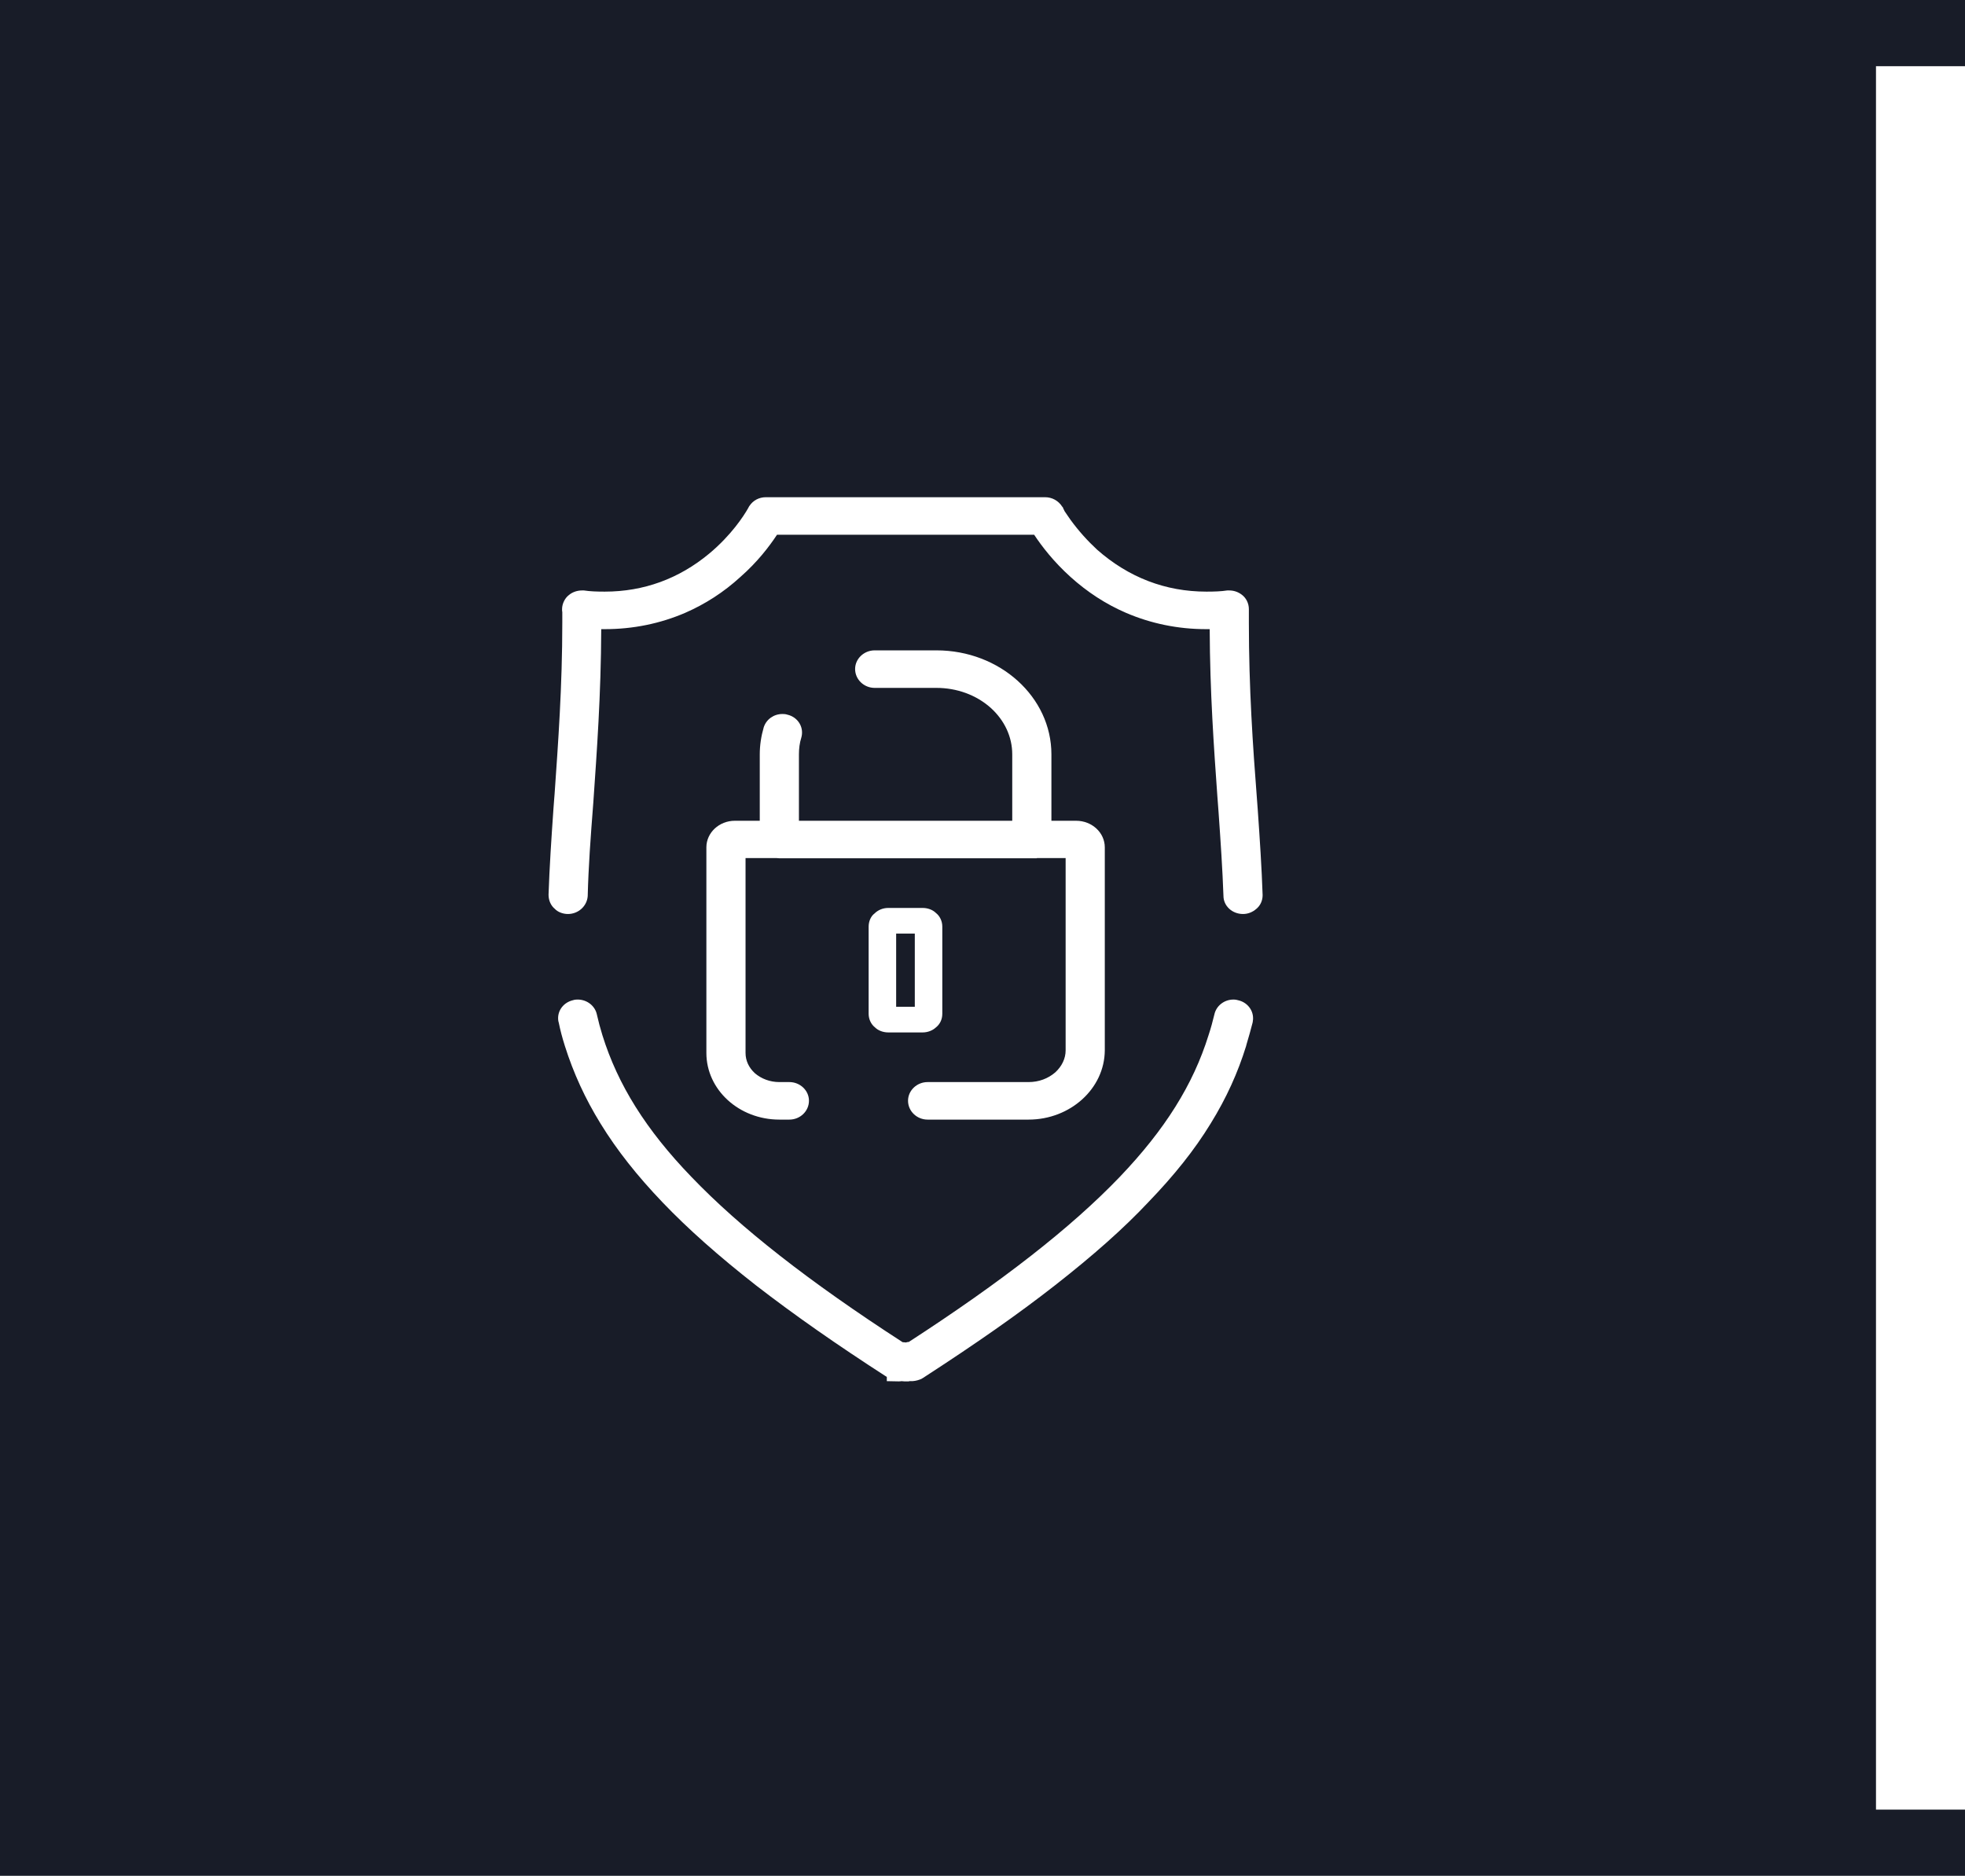
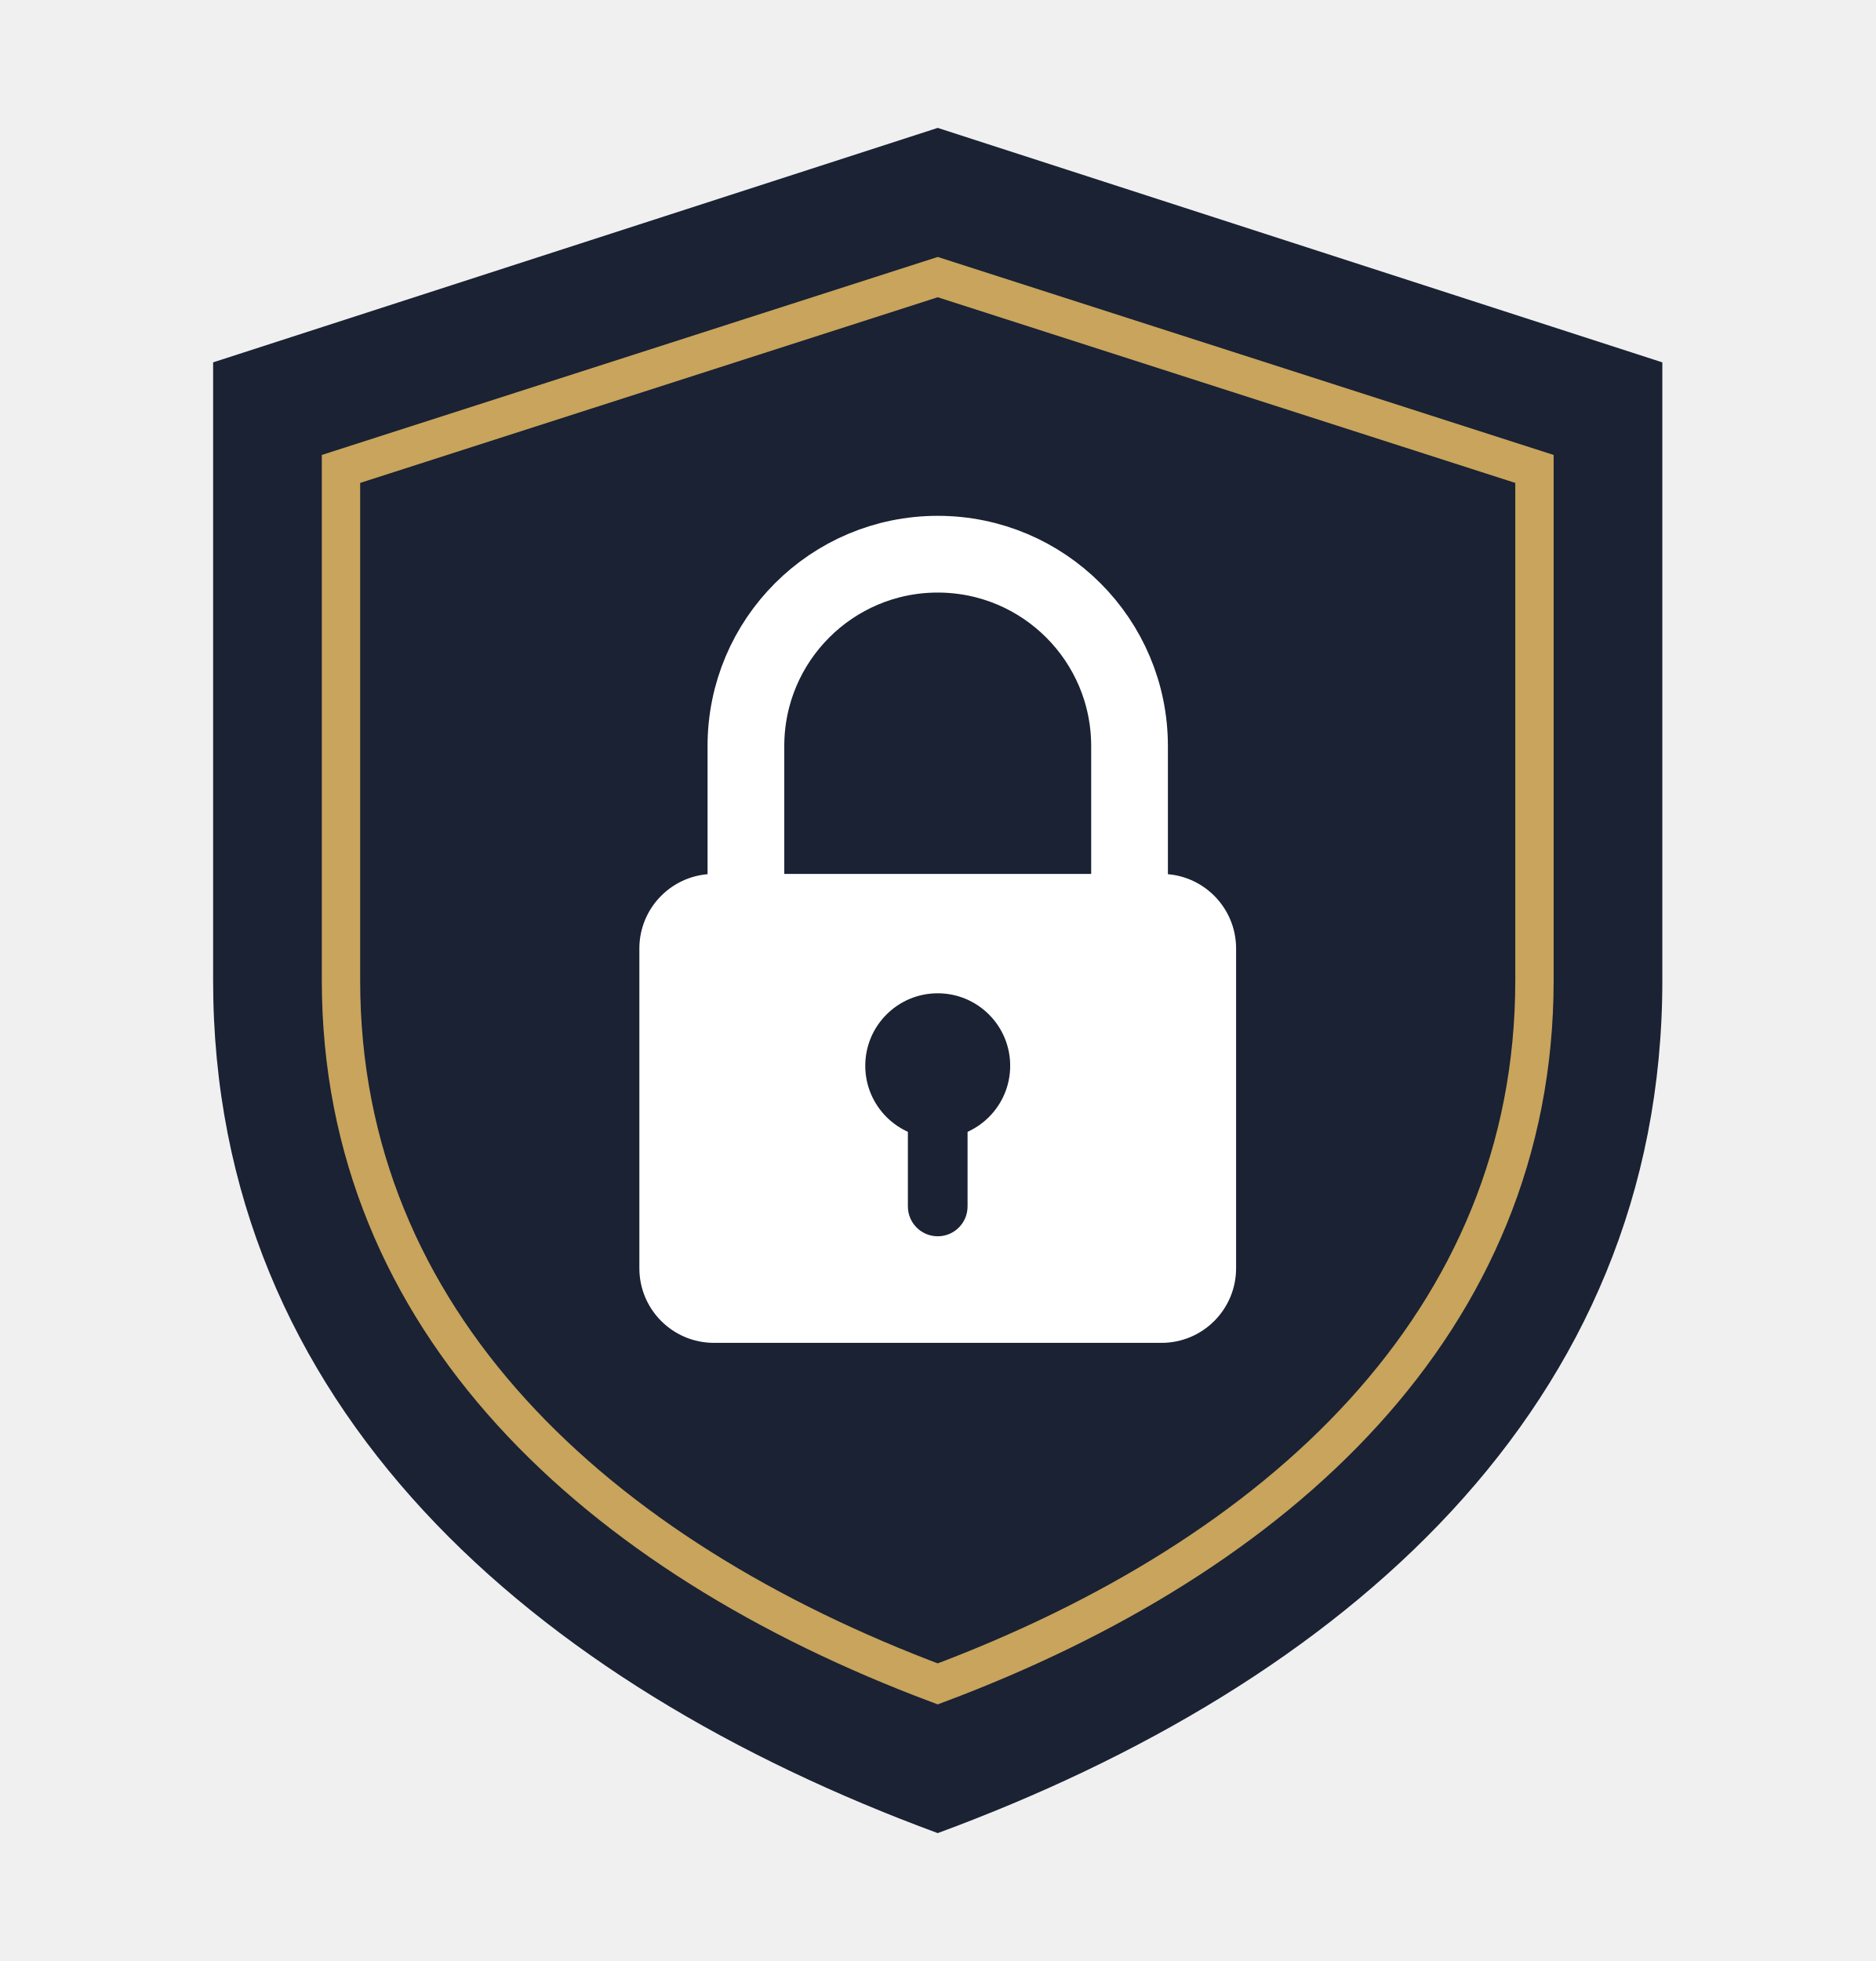
- <svg xmlns="http://www.w3.org/2000/svg" viewBox="0 0 250 238.684" role="img" aria-label="Ironguard Safes">
-   <path fill="#ffffff" d="M0 238.684 L720 238.684 L720 0.009 L0 0.009 Z" />
-   <path fill="#181c28" d="M0 238.675 L720 238.675 L720 0 L0 0 Z M0 0 M238.675 8.424 L711.546 8.424 L711.546 230.252 L238.675 230.252 Z" />
-   <path fill="#181c28" d="M678.278 191.479 L273.921 191.479 L273.921 137.457 L678.278 137.457 Z" />
-   <path fill="#ffffff" d="M428.709 169.689 C428.709 170.811 428.536 171.846 428.134 172.825 C427.788 173.745 427.242 174.579 426.465 175.385 C425.689 176.104 424.797 176.65 423.761 176.995 C422.668 177.398 421.46 177.6 420.166 177.6 C418.641 177.6 417.375 177.369 416.311 176.852 C415.908 176.65 415.563 176.449 415.276 176.19 L415.276 177.197 L411.363 177.197 L411.363 168.711 L415.276 168.711 L415.276 171.012 C415.276 171.501 415.362 171.961 415.506 172.364 C415.621 172.738 415.851 173.055 416.167 173.371 C416.484 173.659 416.915 173.889 417.49 174.061 C418.008 174.234 418.727 174.32 419.648 174.32 C421.46 174.32 422.726 173.975 423.474 173.256 C424.193 172.537 424.567 171.587 424.567 170.379 C424.567 169.373 424.308 168.596 423.733 168.021 C423.157 167.445 422.179 166.956 420.913 166.611 L419.015 166.122 C416.8 165.576 415.045 164.684 413.751 163.476 C412.428 162.239 411.766 160.513 411.766 158.413 C411.766 157.291 411.967 156.342 412.37 155.479 C412.802 154.587 413.377 153.868 414.125 153.235 C414.844 152.631 415.736 152.142 416.771 151.797 C417.749 151.48 418.842 151.337 420.051 151.337 C421.489 151.337 422.64 151.567 423.589 151.998 C423.934 152.171 424.25 152.372 424.538 152.602 L424.538 151.739 L428.421 151.739 L428.421 159.88 L424.538 159.88 L424.538 157.579 C424.538 157.176 424.452 156.745 424.279 156.227 C424.193 155.968 423.991 155.709 423.675 155.45 C423.33 155.191 422.87 154.961 422.323 154.817 C421.719 154.673 420.971 154.587 420.051 154.587 C418.67 154.587 417.606 154.903 416.944 155.479 C416.282 156.112 415.966 156.86 415.966 157.866 C415.966 158.931 416.225 159.679 416.8 160.254 C417.462 160.858 418.526 161.376 419.907 161.75 L421.661 162.21 C423.905 162.785 425.602 163.648 426.782 164.856 C428.076 166.065 428.709 167.704 428.709 169.689" />
-   <path fill="#ffffff" d="M443.668 166.294 L446.861 156.916 L449.996 166.294 Z M457.36 174.147 L449.766 152.228 L449.594 151.739 L445.279 151.739 L445.106 152.228 L437.483 174.147 L435.47 174.147 L435.47 177.196 L443.841 177.196 L443.841 174.147 L441.05 174.147 L442.69 169.372 L451.003 169.372 L452.643 174.147 L449.824 174.147 L449.824 177.196 L459.374 177.196 L459.374 174.147 Z" />
-   <path fill="#ffffff" d="M468.023 151.739 L467.304 151.739 L467.304 152.458 L467.304 154.04 L467.304 154.759 L468.023 154.759 L469.864 154.759 L469.864 174.147 L468.023 174.147 L467.304 174.147 L467.304 174.866 L467.304 176.477 L467.304 177.196 L468.023 177.196 L476.825 177.196 L477.544 177.196 L477.544 176.477 L477.544 174.866 L477.544 174.147 L476.825 174.147 L474.265 174.147 L474.265 166.179 L479.644 166.179 L479.644 167.502 L479.644 168.222 L480.363 168.222 L482.434 168.222 L483.153 168.222 L483.153 167.502 L483.153 161.749 L483.153 161.03 L482.434 161.03 L480.363 161.03 L479.644 161.03 L479.644 161.749 L479.644 163.073 L474.265 163.073 L474.265 154.874 L482.578 154.874 L482.578 156.917 L482.578 157.636 L483.297 157.636 L485.771 157.636 L486.49 157.636 L486.49 156.917 L486.49 152.458 L486.49 151.739 L485.771 151.739 Z" />
-   <path fill="#ffffff" d="M511.481 170.581 L510.762 170.581 L510.762 171.299 L510.762 174.061 L502.103 174.061 L502.103 165.661 L507.483 165.661 L507.483 166.984 L507.483 167.704 L508.202 167.704 L510.272 167.704 L510.992 167.704 L510.992 166.984 L510.992 161.231 L510.992 160.512 L510.272 160.512 L508.202 160.512 L507.483 160.512 L507.483 161.231 L507.483 162.555 L502.103 162.555 L502.103 154.875 L510.387 154.875 L510.387 156.916 L510.387 157.637 L511.106 157.637 L513.61 157.637 L514.328 157.637 L514.328 156.916 L514.328 152.459 L514.328 151.739 L513.61 151.739 L495.861 151.739 L495.142 151.739 L495.142 152.459 L495.142 154.041 L495.142 154.76 L495.861 154.76 L497.731 154.76 L497.731 174.148 L495.861 174.148 L495.142 174.148 L495.142 174.867 L495.142 176.477 L495.142 177.197 L495.861 177.197 L513.955 177.197 L514.673 177.197 L514.673 176.477 L514.673 171.299 L514.673 170.581 L513.955 170.581 Z" />
-   <path fill="#ffffff" d="M538.95 164.859 C537.757 163.667 536.07 162.796 533.797 162.204 L532.075 161.745 C530.667 161.387 529.623 160.885 528.964 160.253 C528.381 159.669 528.092 158.885 528.092 157.866 C528.092 156.864 528.403 156.108 529.071 155.488 C529.716 154.89 530.762 154.587 532.177 154.587 C533.093 154.587 533.833 154.664 534.44 154.823 C534.991 154.966 535.458 155.18 535.789 155.44 C536.123 155.686 536.328 155.947 536.451 156.278 C536.576 156.63 536.636 157.048 536.636 157.579 L536.636 159.161 L536.636 159.88 L537.355 159.88 L539.858 159.88 L540.577 159.88 L540.577 159.161 L540.577 152.458 L540.577 151.739 L539.858 151.739 L537.355 151.739 L536.636 151.739 L536.636 152.458 L536.636 152.578 C536.361 152.365 536.054 152.177 535.711 152.012 C534.783 151.564 533.594 151.337 532.177 151.337 C530.978 151.337 529.87 151.493 528.885 151.801 C527.851 152.156 526.972 152.634 526.254 153.227 C525.494 153.855 524.923 154.595 524.506 155.492 C524.097 156.412 523.893 157.391 523.893 158.413 C523.893 160.495 524.556 162.197 525.865 163.473 C527.158 164.672 528.927 165.561 531.135 166.128 L533.033 166.617 C534.325 166.953 535.289 167.432 535.897 168.04 C536.422 168.588 536.693 169.379 536.693 170.379 C536.693 171.603 536.325 172.568 535.598 173.248 C534.86 173.962 533.576 174.32 531.774 174.32 C530.863 174.32 530.171 174.239 529.596 174.064 C529.049 173.897 528.623 173.668 528.294 173.362 C527.975 173.066 527.755 172.736 527.62 172.355 C527.477 171.951 527.402 171.487 527.402 171.012 L527.402 169.43 L527.402 168.711 L526.683 168.711 L524.209 168.711 L523.49 168.711 L523.49 169.43 L523.49 176.478 L523.49 177.197 L524.209 177.197 L526.683 177.197 L527.402 177.197 L527.402 176.478 L527.402 176.194 C527.703 176.44 528.044 176.662 528.424 176.858 C529.496 177.361 530.753 177.599 532.292 177.599 C533.578 177.599 534.748 177.407 535.868 177.012 C536.954 176.629 537.873 176.082 538.6 175.386 C539.348 174.639 539.89 173.805 540.269 172.825 C540.65 171.84 540.836 170.815 540.836 169.689 C540.836 167.703 540.201 166.078 538.95 164.859" />
-   <path fill="#181c28" d="M278.274 110.868 L278.274 107.558 L283.64 107.558 L283.64 64.118 L278.274 64.118 L278.274 60.827 L295.196 60.827 L295.196 64.118 L289.81 64.118 L289.81 107.558 L295.196 107.558 L295.196 110.868 Z" />
-   <path fill="#181c28" d="M311.014 84.352 L311.014 64.331 L322.285 64.331 C324.865 64.331 326.852 65.162 328.247 66.793 C329.611 68.395 330.323 70.382 330.323 72.725 L330.323 76.017 C330.323 78.362 329.611 80.349 328.247 81.95 C326.852 83.552 324.865 84.352 322.285 84.352 Z M341.86 107.546 C340.081 107.546 338.598 107.16 337.411 106.331 C336.225 105.529 335.157 104.254 334.179 102.534 L325.785 86.992 C329.433 86.339 332.191 84.856 334.06 82.572 C335.958 80.319 336.907 77.471 336.907 74.09 C336.907 69.701 335.691 66.379 333.2 64.153 C330.768 61.929 327.297 60.831 322.848 60.831 L299.476 60.831 L299.476 64.124 L304.874 64.124 L304.874 107.546 L299.476 107.546 L299.476 110.868 L316.412 110.868 L316.412 107.546 L311.014 107.546 L311.014 87.852 L319.497 87.852 L328.365 104.403 C328.958 105.47 329.522 106.389 330.056 107.19 C330.619 108.022 331.242 108.673 331.954 109.207 C332.666 109.742 333.496 110.156 334.416 110.423 C335.365 110.72 336.522 110.868 337.916 110.868 L342.483 110.868 L342.483 107.546 Z" />
-   <path fill="#181c28" d="M380.27 89.928 C380.27 92.568 379.944 94.97 379.262 97.165 C378.609 99.36 377.63 101.258 376.325 102.89 C375.05 104.462 373.448 105.707 371.55 106.597 C369.681 107.487 367.516 107.932 365.084 107.932 C362.622 107.932 360.487 107.487 358.588 106.597 C356.69 105.707 355.118 104.462 353.813 102.89 C352.538 101.258 351.559 99.36 350.877 97.165 C350.224 94.97 349.868 92.568 349.868 89.928 L349.868 81.771 C349.868 79.132 350.224 76.7 350.877 74.505 C351.559 72.31 352.538 70.412 353.813 68.81 C355.118 67.238 356.69 65.992 358.588 65.102 C360.487 64.213 362.622 63.768 365.084 63.768 C367.516 63.768 369.681 64.213 371.55 65.102 C373.448 65.992 375.05 67.238 376.325 68.81 C377.63 70.412 378.609 72.31 379.262 74.505 C379.944 76.7 380.27 79.132 380.27 81.771 Z M385.579 75.069 C384.511 71.865 383.028 69.166 381.101 66.912 C379.173 64.658 376.829 62.968 374.101 61.781 C371.402 60.565 368.376 59.971 365.084 59.971 C361.792 59.971 358.766 60.565 356.038 61.781 C353.309 62.968 350.995 64.658 349.067 66.912 C347.11 69.166 345.627 71.865 344.559 75.069 C343.521 78.242 343.017 81.831 343.017 85.835 C343.017 89.869 343.521 93.458 344.559 96.631 C345.627 99.805 347.11 102.534 349.067 104.788 C350.995 107.012 353.309 108.733 356.038 109.919 C358.766 111.135 361.792 111.728 365.084 111.728 C368.376 111.728 371.402 111.135 374.101 109.919 C376.829 108.733 379.173 107.012 381.101 104.788 C383.028 102.534 384.511 99.805 385.579 96.631 C386.617 93.458 387.151 89.869 387.151 85.835 C387.151 81.831 386.617 78.242 385.579 75.069" />
-   <path fill="#181c28" d="M391.105 110.868 L391.105 107.558 L396.471 107.558 L396.471 64.118 L391.105 64.118 L391.105 60.827 L403.209 60.827 L430.099 100.977 L430.374 100.977 L430.374 64.118 L425.007 64.118 L425.007 60.827 L439.696 60.827 L439.696 64.118 L434.33 64.118 L434.33 110.868 L429.512 110.868 L400.702 67.78 L400.408 67.78 L400.408 107.558 L405.794 107.558 L405.794 110.868 Z" />
-   <path fill="#181c28" d="M463.786 111.729 L463.786 111.729 C460.626 111.729 457.767 111.128 455.209 109.927 C452.662 108.739 450.481 107.029 448.666 104.796 C446.851 102.576 445.442 99.867 444.436 96.668 C443.43 93.469 442.928 89.859 442.928 85.837 C442.928 81.685 443.43 77.996 444.436 74.771 C445.442 71.546 446.871 68.837 448.726 66.643 C450.592 64.437 452.851 62.772 455.501 61.649 C458.152 60.526 461.13 59.965 464.433 59.965 C468.298 59.965 471.281 60.507 473.383 61.59 C475.486 62.661 476.823 63.934 477.399 65.41 L477.77 65.41 L477.77 60.827 L482.921 60.827 L482.921 75.457 L477.77 75.457 L477.77 71.932 C477.77 69.255 476.647 67.225 474.401 65.84 C472.155 64.456 469.094 63.764 465.216 63.764 C462.591 63.764 460.313 64.182 458.38 65.018 C456.435 65.854 454.829 67.035 453.562 68.563 C452.296 70.091 451.356 71.918 450.743 74.047 C450.115 76.175 449.803 78.558 449.803 81.195 L449.803 90.361 C449.803 92.947 450.149 95.303 450.84 97.432 C451.532 99.547 452.524 101.349 453.817 102.837 C455.111 104.313 456.663 105.462 458.478 106.284 C460.293 107.094 462.298 107.499 464.491 107.499 C466.32 107.499 468.017 107.257 469.584 106.774 C471.163 106.304 472.529 105.612 473.678 104.698 C474.827 103.784 475.721 102.661 476.361 101.329 C477.013 99.984 477.339 98.431 477.339 96.668 L477.339 90.009 L468.447 90.009 L468.447 86.699 L488.15 86.699 L488.15 90.009 L483.567 90.009 L483.567 110.867 L481.197 110.867 L477.77 103.914 L477.476 103.914 C477.099 104.868 476.524 105.808 475.753 106.735 C474.995 107.675 474.055 108.51 472.933 109.242 C471.81 109.986 470.478 110.587 468.938 111.044 C467.409 111.5 465.692 111.729 463.786 111.729" />
-   <path fill="#181c28" d="M514.317 111.729 L514.317 111.729 C511.066 111.729 508.285 111.37 505.974 110.652 C503.649 109.934 501.75 108.759 500.274 107.126 C498.786 105.507 497.709 103.431 497.043 100.898 C496.377 98.365 496.044 95.258 496.044 91.576 L496.044 64.117 L490.658 64.117 L490.658 60.827 L507.58 60.827 L507.58 64.117 L502.213 64.117 L502.213 92.731 C502.213 95.264 502.429 97.458 502.86 99.312 C503.29 101.179 503.995 102.726 504.975 103.954 C505.954 105.168 507.227 106.082 508.794 106.696 C510.374 107.322 512.332 107.636 514.67 107.636 C519.357 107.636 522.68 106.408 524.638 103.954 C526.597 101.486 527.576 97.745 527.576 92.731 L527.576 64.117 L522.21 64.117 L522.21 60.827 L536.899 60.827 L536.899 64.117 L531.533 64.117 L531.533 90.655 C531.533 94.285 531.245 97.425 530.671 100.076 C530.096 102.726 529.124 104.913 527.753 106.637 C526.395 108.36 524.619 109.64 522.425 110.476 C520.219 111.311 517.516 111.729 514.317 111.729" />
-   <path fill="#181c28" d="M549.362 91.145 L557.964 66.052 L558.409 66.052 L566.772 91.145 Z M578.963 107.547 L562.768 60.832 L555.976 60.832 L539.693 107.547 L535.896 107.547 L535.896 110.869 L550.371 110.869 L550.371 107.547 L543.934 107.547 L548.383 94.586 L567.87 94.586 L572.319 107.547 L565.853 107.547 L565.853 110.869 L582.76 110.869 L582.76 107.547 Z" />
-   <path fill="#181c28" d="M595.84 84.352 L595.84 64.331 L607.081 64.331 C609.662 64.331 611.649 65.162 613.013 66.793 C614.407 68.395 615.089 70.382 615.089 72.725 L615.089 76.017 C615.089 78.362 614.407 80.349 613.013 81.95 C611.649 83.552 609.662 84.352 607.081 84.352 Z M626.627 107.546 C624.877 107.546 623.394 107.16 622.208 106.331 C620.992 105.529 619.924 104.254 618.975 102.534 L610.611 86.992 C614.229 86.339 616.988 84.856 618.856 82.572 C620.755 80.319 621.704 77.471 621.704 74.09 C621.704 69.701 620.458 66.379 617.996 64.153 C615.534 61.929 612.094 60.831 607.645 60.831 L584.273 60.831 L584.273 64.124 L589.671 64.124 L589.671 107.546 L584.273 107.546 L584.273 110.868 L601.208 110.868 L601.208 107.546 L595.84 107.546 L595.84 87.852 L604.264 87.852 L613.162 104.403 C613.725 105.47 614.289 106.389 614.852 107.19 C615.386 108.022 616.039 108.673 616.75 109.207 C617.462 109.742 618.293 110.156 619.242 110.423 C620.161 110.72 621.318 110.868 622.712 110.868 L627.28 110.868 L627.28 107.546 Z" />
-   <path fill="#181c28" d="M665.067 90.136 C665.067 92.746 664.681 95.089 663.94 97.165 C663.228 99.271 662.16 101.081 660.796 102.593 C659.432 104.076 657.771 105.263 655.783 106.093 C653.796 106.924 651.601 107.339 649.169 107.339 L640.419 107.339 L640.419 64.332 L649.169 64.332 C651.601 64.332 653.796 64.747 655.783 65.577 C657.771 66.438 659.432 67.624 660.796 69.107 C662.16 70.62 663.228 72.429 663.94 74.505 C664.681 76.611 665.067 78.954 665.067 81.535 Z M670.346 74.861 C669.249 71.717 667.766 69.107 665.838 67.031 C663.881 64.955 661.567 63.383 658.838 62.374 C656.11 61.336 653.084 60.832 649.822 60.832 L628.882 60.832 L628.882 64.124 L634.25 64.124 L634.25 107.546 L628.882 107.546 L628.882 110.868 L649.822 110.868 C653.084 110.868 656.11 110.364 658.838 109.326 C661.567 108.288 663.881 106.746 665.838 104.67 C667.766 102.593 669.249 99.983 670.346 96.839 C671.414 93.725 671.948 90.047 671.948 85.835 C671.948 81.624 671.414 77.975 670.346 74.861" />
-   <path fill="#ffffff" d="M157.525 127.271 C157.228 127.182 157.021 127.182 156.932 127.182 C155.745 127.182 154.737 127.983 154.5 129.08 C154.292 129.94 154.055 130.83 153.758 131.72 C151.801 138.008 148.212 143.732 142.458 149.753 C136.288 156.19 127.509 163.041 115.615 170.753 L115.497 170.753 L115.259 170.812 L115.2 170.812 C115.052 170.783 114.933 170.783 114.874 170.783 L114.844 170.783 C102.921 163.071 94.141 156.19 87.972 149.753 C82.188 143.762 78.599 138.008 76.642 131.72 C76.375 130.86 76.138 129.97 75.93 129.051 C75.693 127.983 74.684 127.182 73.498 127.182 C73.379 127.182 73.142 127.182 72.875 127.271 C71.777 127.538 71.006 128.457 71.006 129.555 C71.006 129.644 71.006 129.881 71.095 130.148 C71.273 131.038 71.511 131.957 71.866 133.084 C72.964 136.555 74.447 139.788 76.404 142.961 C78.481 146.342 81.061 149.605 84.294 152.986 C87.527 156.368 91.442 159.838 96.218 163.575 C101.052 167.312 106.48 171.109 112.827 175.202 L112.827 175.736 L114.31 175.765 C114.458 175.765 114.577 175.765 114.696 175.736 L115.052 175.765 L115.615 175.765 L115.704 175.736 L116.09 175.736 C116.535 175.706 116.92 175.587 117.246 175.439 L117.336 175.38 L117.395 175.35 C124.217 170.931 129.556 167.194 134.182 163.575 C139.076 159.749 142.991 156.279 146.106 152.957 C149.368 149.575 151.979 146.313 154.025 142.961 C156.042 139.699 157.495 136.466 158.533 133.114 L158.593 132.877 C158.889 131.928 159.127 131.008 159.364 130.118 L159.394 129.94 L159.394 129.881 C159.423 129.792 159.423 129.673 159.423 129.555 C159.423 128.457 158.622 127.508 157.525 127.271" />
-   <path fill="#ffffff" d="M114.014 118.789 L116.387 118.789 L116.387 128.102 L114.014 128.102 Z M114.014 128.102 M119.056 130.742 C119.59 130.327 119.886 129.704 119.886 128.992 L119.886 117.899 C119.886 117.217 119.59 116.564 119.056 116.149 C118.7 115.793 118.077 115.526 117.395 115.526 L113.005 115.526 C112.323 115.526 111.7 115.793 111.255 116.238 C110.81 116.564 110.514 117.217 110.514 117.899 L110.514 128.992 C110.514 129.674 110.81 130.327 111.344 130.742 C111.7 131.098 112.323 131.365 113.005 131.365 L117.395 131.365 C118.018 131.365 118.641 131.127 119.056 130.742" />
-   <path fill="#ffffff" d="M101.942 93.874 C102.12 93.281 102.061 92.628 101.734 92.065 C101.408 91.501 100.845 91.086 100.192 90.938 C99.925 90.849 99.688 90.849 99.54 90.849 C98.442 90.849 97.493 91.531 97.167 92.539 C96.84 93.667 96.662 94.823 96.662 95.98 L96.662 104.433 L93.489 104.433 C91.502 104.433 89.87 105.946 89.87 107.814 L89.87 133.975 C89.87 138.661 94.023 142.457 99.154 142.457 L100.429 142.457 C101.794 142.457 102.921 141.39 102.921 140.055 C102.921 138.75 101.794 137.682 100.429 137.682 L99.154 137.682 C97.967 137.682 96.87 137.267 96.04 136.555 C95.268 135.843 94.853 134.953 94.853 133.975 L94.853 109.179 L98.768 109.179 L99.154 109.208 L131.899 109.208 L131.928 109.179 L135.576 109.179 L135.576 133.648 C135.576 134.686 135.102 135.665 134.271 136.436 C133.352 137.237 132.166 137.682 130.861 137.682 L118.018 137.682 C116.653 137.682 115.526 138.75 115.526 140.055 C115.526 141.39 116.653 142.457 118.018 142.457 L130.861 142.457 C136.17 142.457 140.53 138.513 140.559 133.648 L140.559 107.814 C140.559 105.946 138.928 104.433 136.911 104.433 L133.767 104.433 L133.767 95.98 C133.767 88.683 127.212 82.751 119.145 82.751 L111.285 82.751 C109.921 82.751 108.793 83.819 108.793 85.124 C108.793 86.459 109.921 87.527 111.285 87.527 L119.145 87.527 C121.725 87.527 124.187 88.417 126.026 90.048 C127.806 91.649 128.784 93.755 128.784 95.98 L128.784 104.433 L101.645 104.433 L101.645 95.98 C101.645 95.268 101.734 94.527 101.942 93.874" />
-   <path fill="#ffffff" d="M160.016 102.98 L159.927 101.794 C159.393 94.913 158.889 87.527 158.889 79.252 L158.889 77.502 C158.889 76.761 158.533 76.049 157.94 75.633 C157.495 75.307 156.961 75.129 156.398 75.129 L156.131 75.129 C155.36 75.248 154.529 75.278 153.491 75.278 C148.271 75.278 143.584 73.468 139.58 69.939 C138.364 68.812 137.237 67.566 136.199 66.142 C135.932 65.786 135.724 65.43 135.546 65.193 L135.428 65.015 C135.398 64.926 135.339 64.807 135.28 64.719 L135.25 64.6 L135.131 64.451 C134.657 63.71 133.856 63.265 132.966 63.265 L97.433 63.265 C96.573 63.265 95.802 63.68 95.357 64.363 L95.327 64.392 L95.149 64.719 C94.645 65.608 93.044 68.1 90.226 70.443 C86.37 73.646 81.891 75.278 76.938 75.278 C75.9 75.278 75.069 75.248 74.298 75.129 L74.031 75.129 C73.438 75.129 72.815 75.337 72.37 75.722 C71.896 76.078 71.51 76.79 71.51 77.502 C71.51 77.65 71.51 77.769 71.54 77.888 L71.54 79.193 C71.54 87.349 71.006 94.616 70.561 100.993 L70.502 101.734 L70.413 102.921 C70.146 106.747 69.908 110.365 69.79 113.836 C69.79 114.577 70.087 115.23 70.591 115.645 C70.947 116.031 71.599 116.297 72.252 116.297 C73.586 116.297 74.684 115.289 74.773 114.014 C74.862 110.395 75.129 106.658 75.485 102.12 C75.93 95.684 76.463 88.417 76.493 80.053 L76.938 80.053 C80.557 80.053 83.997 79.341 87.171 77.977 C89.692 76.879 92.065 75.366 94.2 73.409 C96.365 71.511 97.878 69.523 98.857 68.04 L131.572 68.04 C132.551 69.523 134.063 71.481 136.199 73.409 C138.334 75.337 140.707 76.879 143.258 77.977 C146.432 79.341 149.872 80.053 153.461 80.053 L153.906 80.053 C153.936 88.061 154.44 95.12 154.885 101.378 L154.944 102.15 L155.033 103.336 C155.3 107.103 155.537 110.662 155.656 113.984 C155.656 115.259 156.753 116.297 158.147 116.297 C158.77 116.297 159.364 116.06 159.838 115.645 C160.342 115.23 160.639 114.607 160.639 113.895 C160.52 110.395 160.283 106.806 160.016 102.98" />
+ <svg xmlns="http://www.w3.org/2000/svg" viewBox="0 0 88 92" role="img" aria-label="Ironguard Safes">
+   <path d="M44 6 L78 17 V46 C78 66 63 79 44 86 C25 79 10 66 10 46 V17 Z" fill="#1a2233" />
+   <path d="M44 13 L72 22 V46 C72 62 60 73 44 79 C28 73 16 62 16 46 V22 Z" fill="none" stroke="#c8a45c" stroke-width="1.8" />
+   <path d="M35 41 V35 a9 9 0 0 1 18 0 V41" fill="none" stroke="#ffffff" stroke-width="3.6" stroke-linecap="round" />
+   <rect x="30" y="41" width="28" height="22" rx="3.5" fill="#ffffff" />
+   <circle cx="44" cy="50" r="3.4" fill="#1a2233" />
+   <rect x="42.6" y="51" width="2.8" height="7" rx="1.4" fill="#1a2233" />
</svg>
